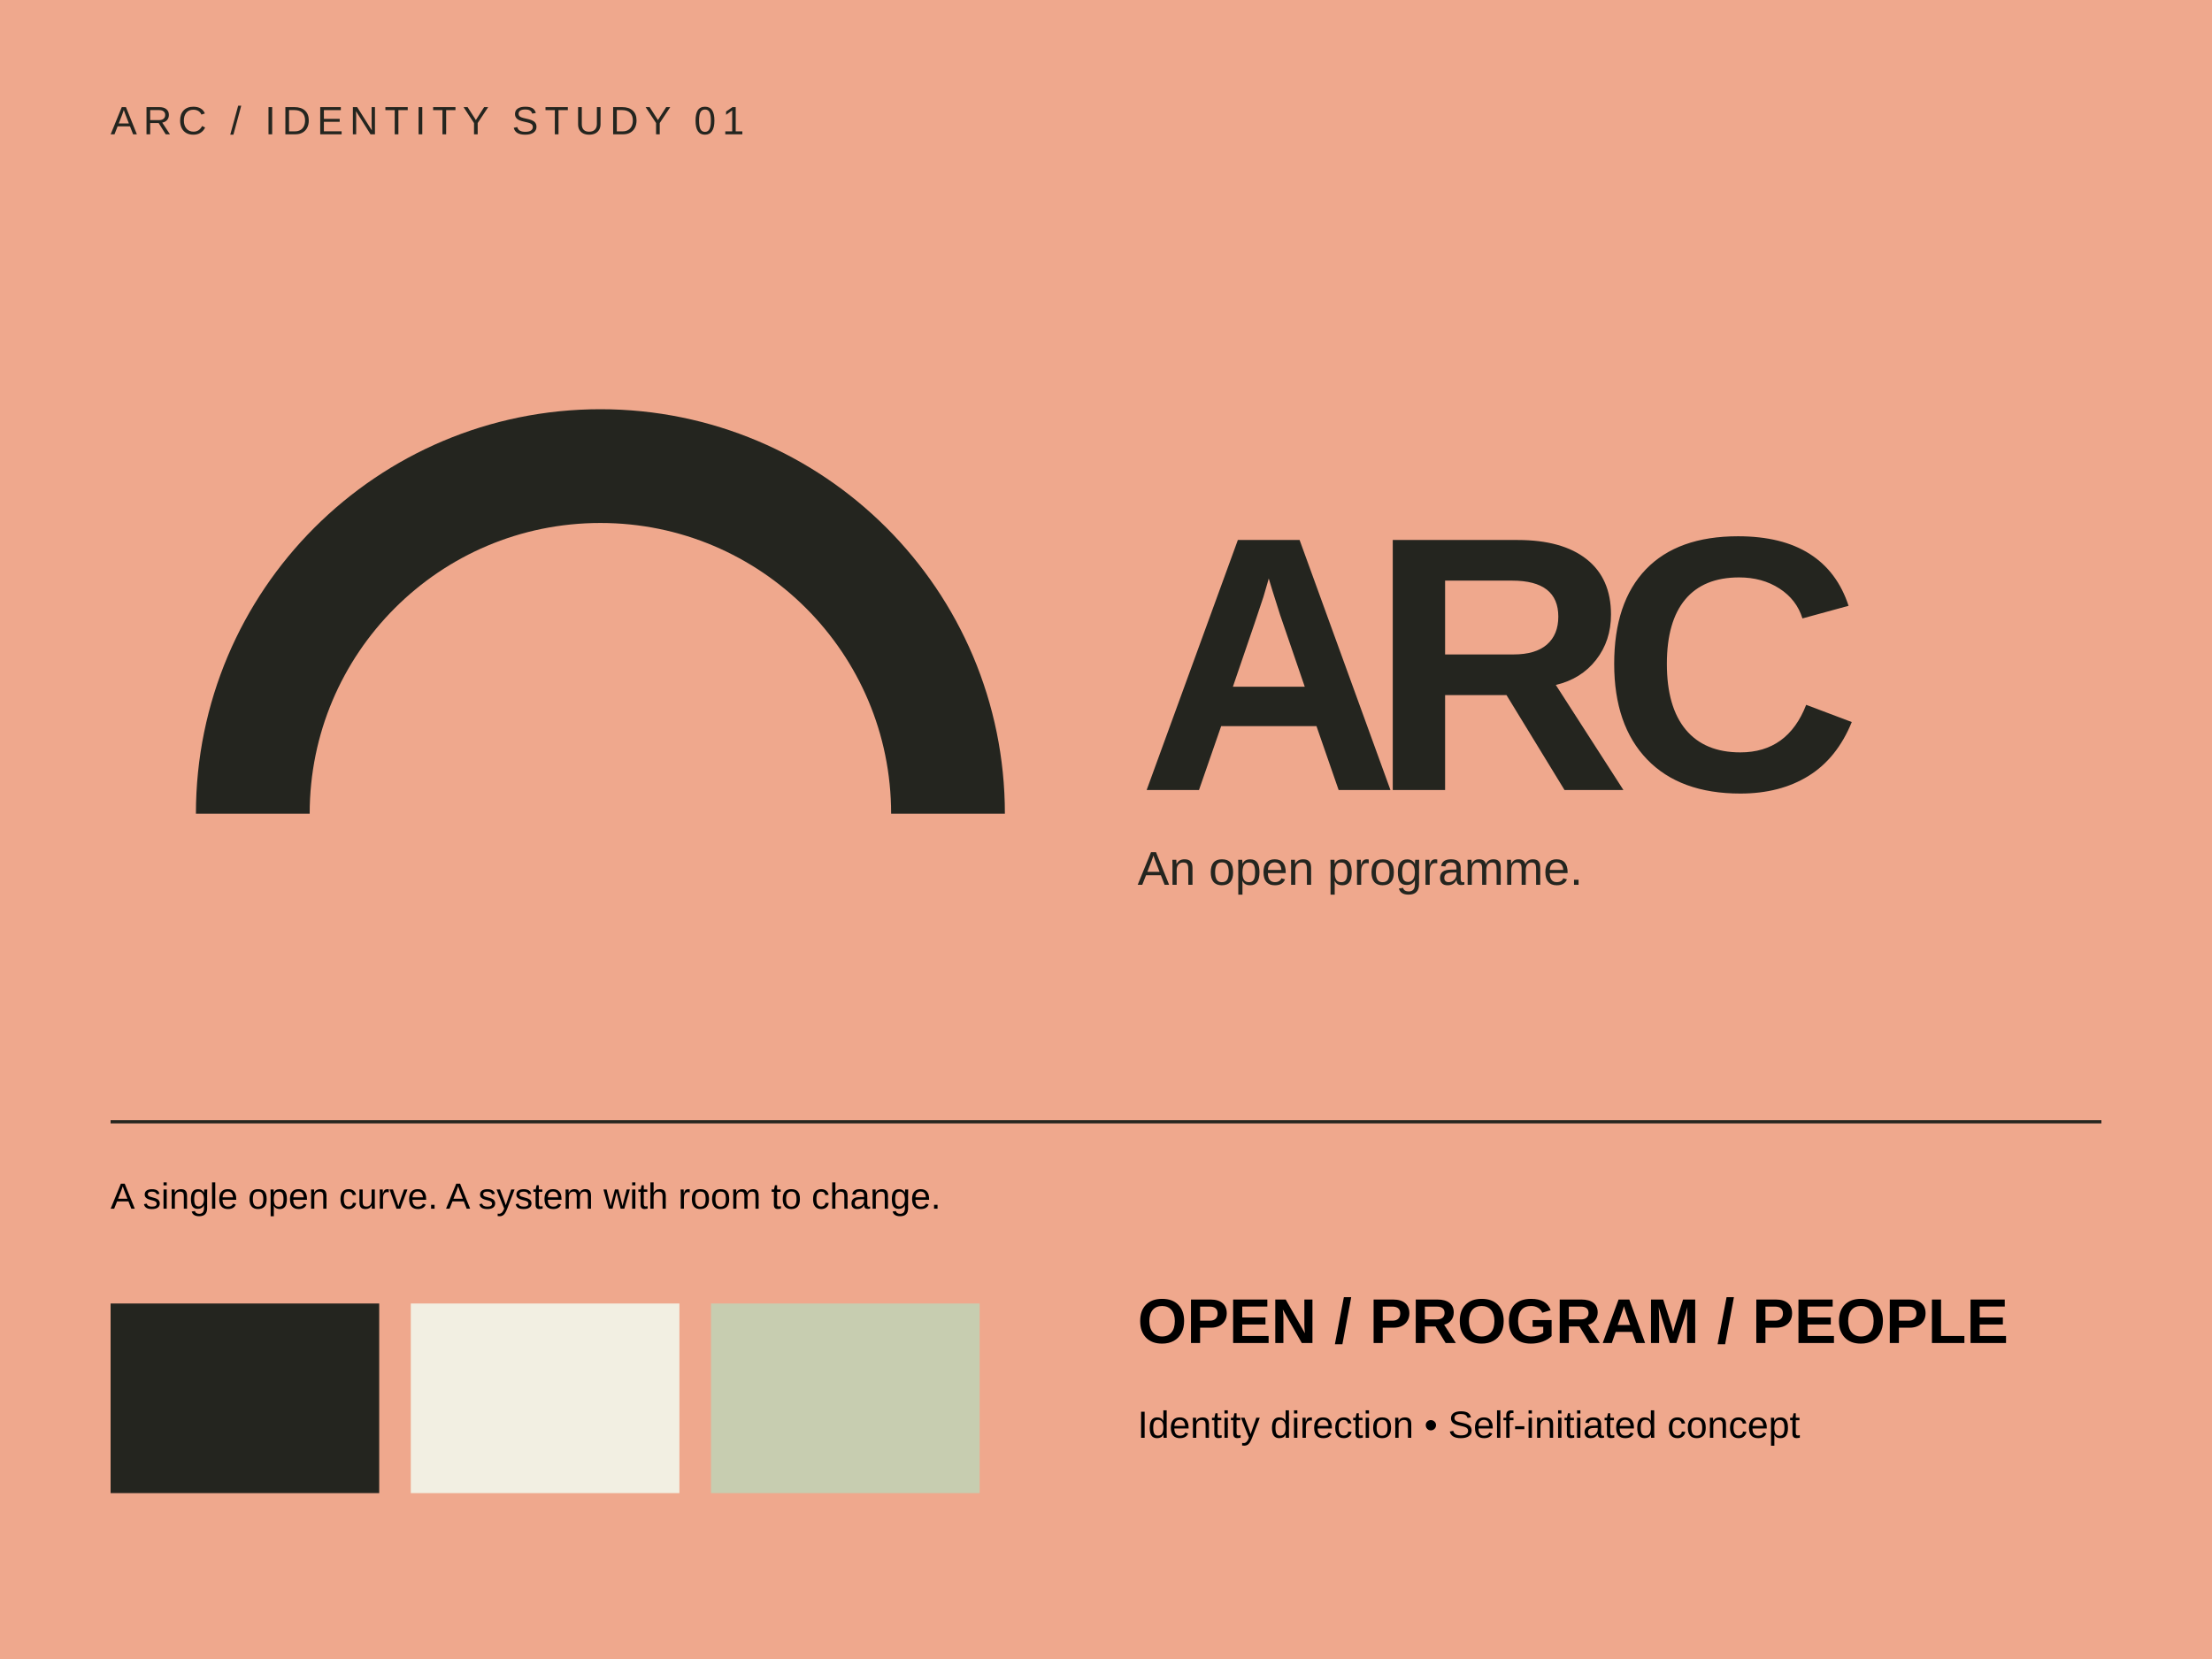
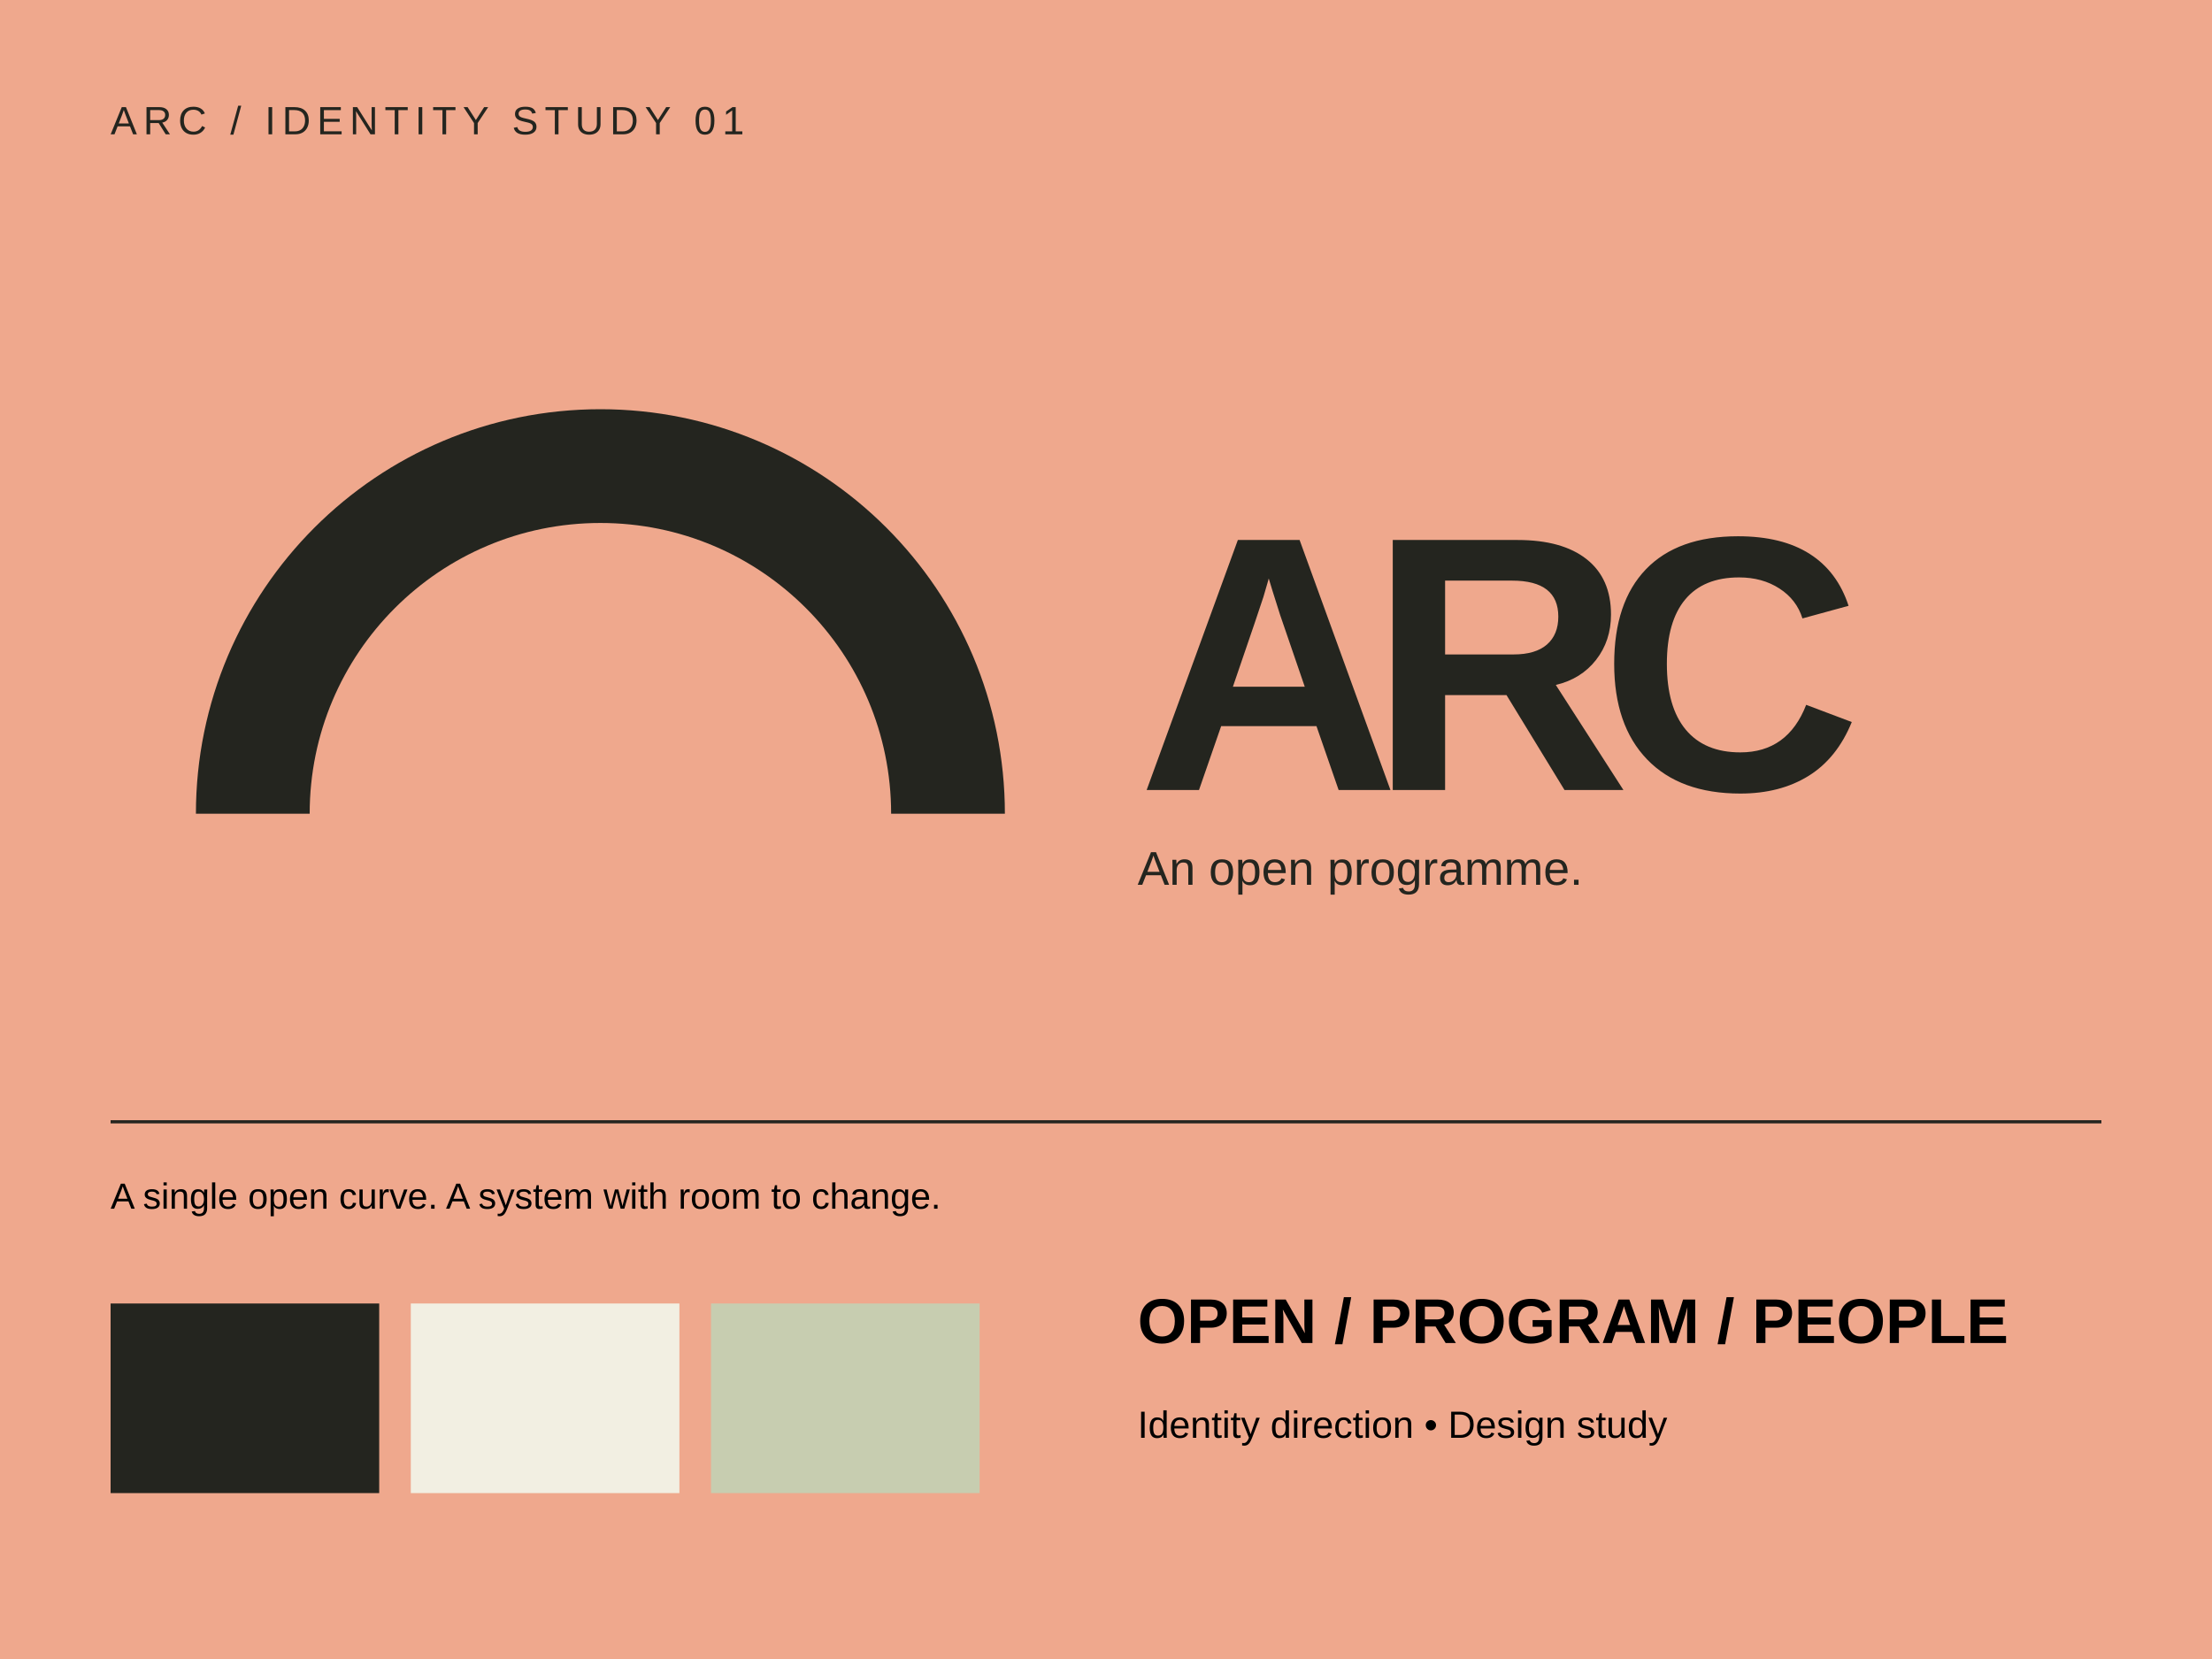
<svg xmlns="http://www.w3.org/2000/svg" width="1400" height="1050" viewBox="0 0 1400 1050" role="img" aria-labelledby="title desc">
  <rect width="1400" height="1050" fill="#efa88d" />
  <g font-family="Helvetica Neue,Arial,sans-serif">
    <text x="70" y="85" font-size="25" fill="#24251f" letter-spacing="4">ARC / IDENTITY STUDY 01</text>
    <path d="M160 515a220 220 0 0 1 440 0" fill="none" stroke="#24251f" stroke-width="72" />
    <text x="720" y="500" font-size="230" font-weight="800" fill="#24251f" letter-spacing="-20">ARC</text>
    <text x="720" y="560" font-size="30" fill="#24251f">An open programme.</text>
    <path d="M70 710h1260" stroke="#24251f" stroke-width="2" />
    <text x="70" y="765" font-size="23">A single open curve. A system with room to change.</text>
    <rect x="70" y="825" width="170" height="120" fill="#24251f" />
    <rect x="260" y="825" width="170" height="120" fill="#f2efe2" />
    <rect x="450" y="825" width="170" height="120" fill="#c7cdb0" />
    <text x="720" y="850" font-size="40" font-weight="700">OPEN / PROGRAM / PEOPLE</text>
-     <text x="720" y="910" font-size="24">Identity direction • Self-initiated concept</text>
+     <text x="720" y="910" font-size="24">Identity direction • Design study</text>
  </g>
</svg>
